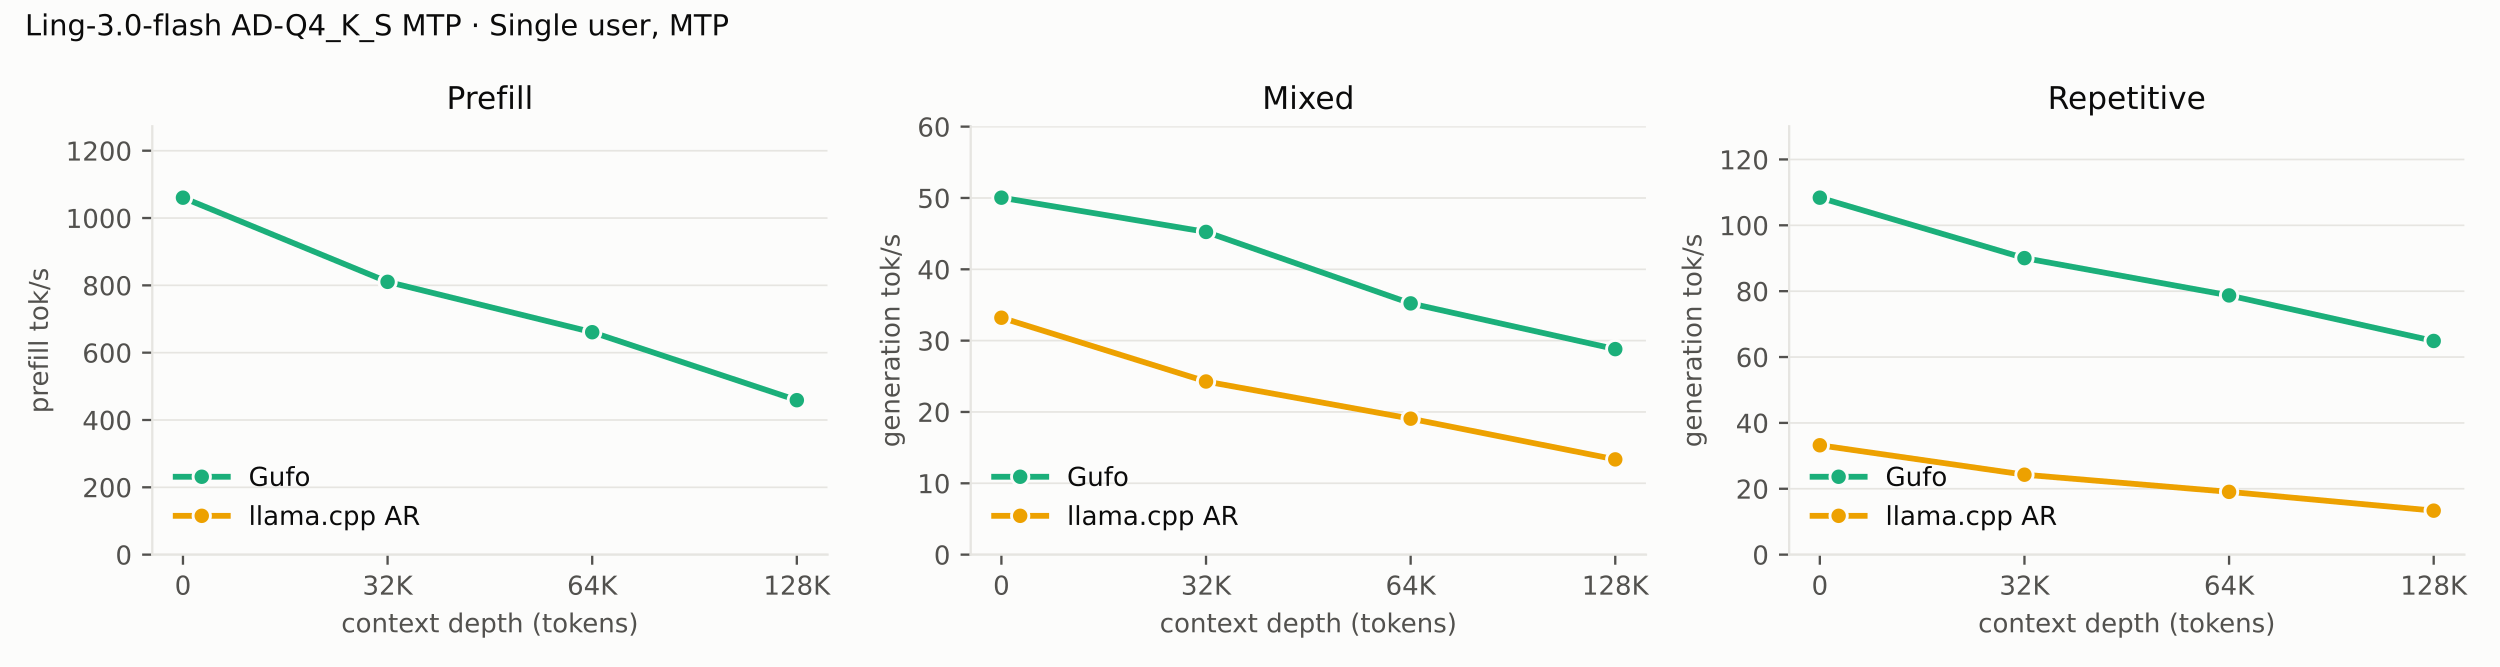
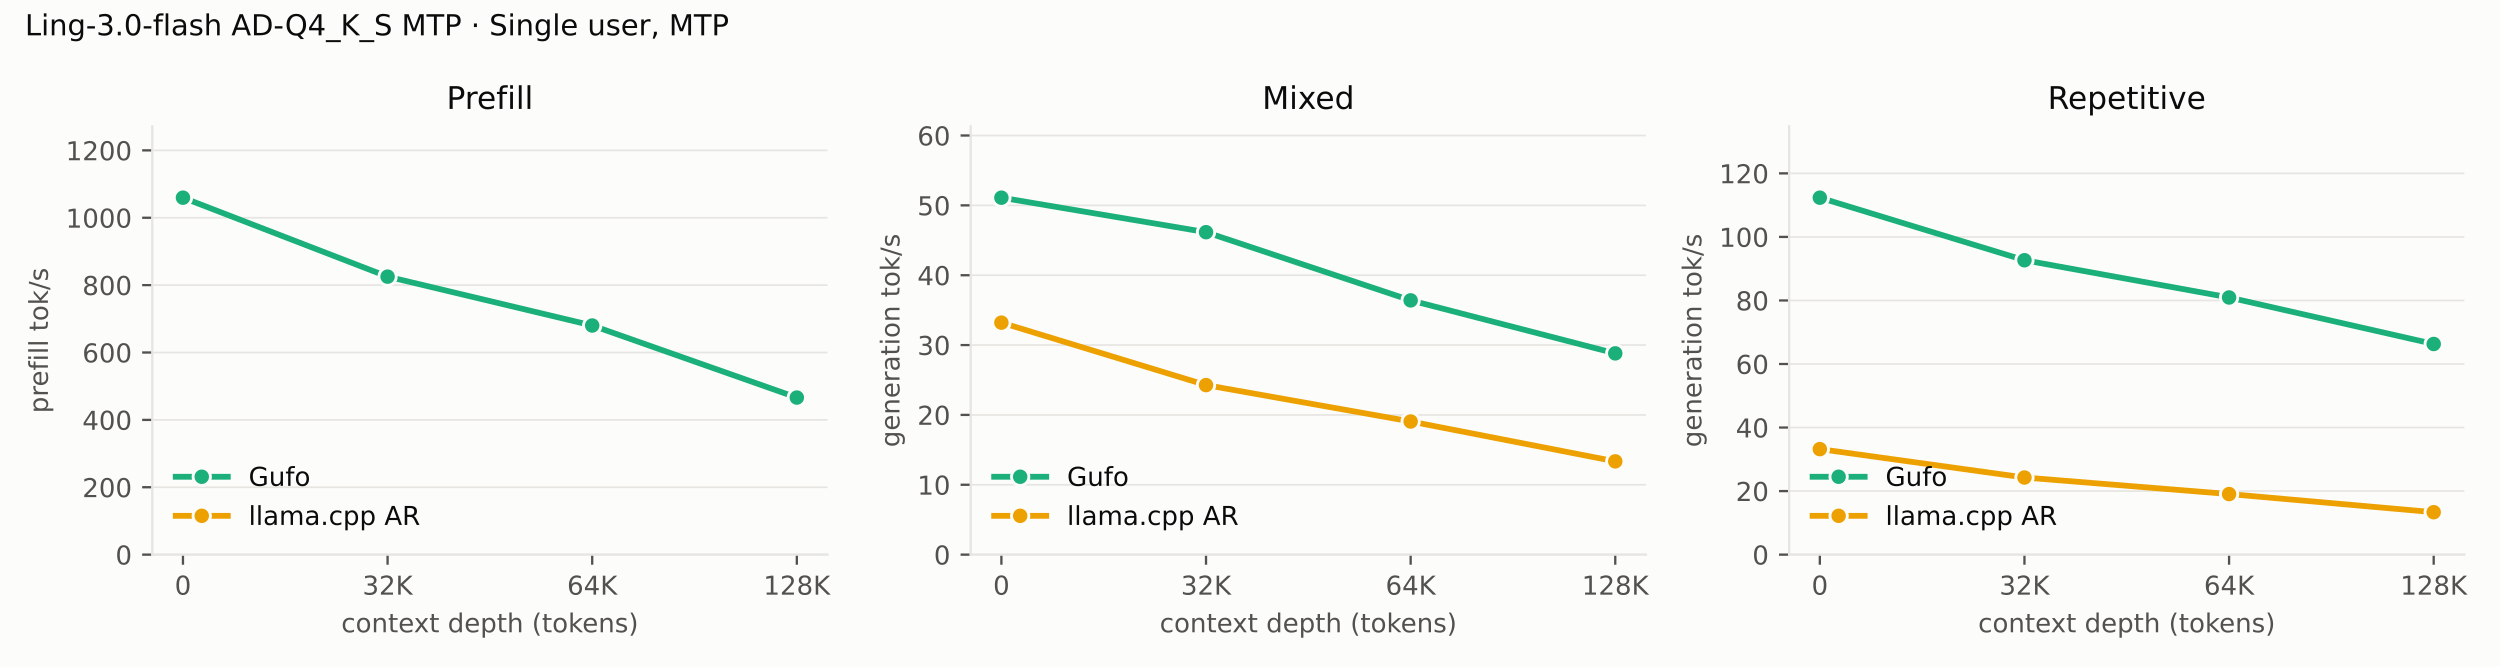
<svg xmlns="http://www.w3.org/2000/svg" xmlns:xlink="http://www.w3.org/1999/xlink" width="864pt" height="230.4pt" viewBox="0 0 864 230.4" version="1.1">
  <defs>
    <style type="text/css">*{stroke-linejoin: round; stroke-linecap: butt}</style>
  </defs>
  <g id="figure_1">
    <g id="patch_1">
      <path d="M 0 230.4 L 864 230.4 L 864 0 L 0 0 z " style="fill: #fcfcfb" />
    </g>
    <g id="axes_1">
      <g id="patch_2">
        <path d="M 52.626 191.679 L 285.989 191.679 L 285.989 43.647 L 52.626 43.647 z " style="fill: #fcfcfb" />
      </g>
      <g id="matplotlib.axis_1">
        <g id="xtick_1">
          <g id="line2d_1">
            <defs>
              <path id="m1ebf051f68" d="M 0 0 L 0 3.5 " style="stroke: #52514e; stroke-width: 0.8" />
            </defs>
            <g>
              <use xlink:href="#m1ebf051f68" x="63.233" y="191.679" style="fill: #52514e; stroke: #52514e; stroke-width: 0.8" />
            </g>
          </g>
          <g id="text_1">
            <text style="font-size: 9px; font-family: 'DejaVu Sans', 'Bitstream Vera Sans', 'Computer Modern Sans Serif', 'Lucida Grande', 'Verdana', 'Geneva', 'Lucid', 'Arial', 'Helvetica', 'Avant Garde', sans-serif; text-anchor: middle; fill: #52514e" x="63.233" y="205.517" transform="rotate(-0 63.23313 205.5172)">0</text>
          </g>
        </g>
        <g id="xtick_2">
          <g id="line2d_2">
            <g>
              <use xlink:href="#m1ebf051f68" x="133.949" y="191.679" style="fill: #52514e; stroke: #52514e; stroke-width: 0.8" />
            </g>
          </g>
          <g id="text_2">
            <text style="font-size: 9px; font-family: 'DejaVu Sans', 'Bitstream Vera Sans', 'Computer Modern Sans Serif', 'Lucida Grande', 'Verdana', 'Geneva', 'Lucid', 'Arial', 'Helvetica', 'Avant Garde', sans-serif; text-anchor: middle; fill: #52514e" x="133.949" y="205.517" transform="rotate(-0 133.9493 205.5172)">32K</text>
          </g>
        </g>
        <g id="xtick_3">
          <g id="line2d_3">
            <g>
              <use xlink:href="#m1ebf051f68" x="204.665" y="191.679" style="fill: #52514e; stroke: #52514e; stroke-width: 0.8" />
            </g>
          </g>
          <g id="text_3">
            <text style="font-size: 9px; font-family: 'DejaVu Sans', 'Bitstream Vera Sans', 'Computer Modern Sans Serif', 'Lucida Grande', 'Verdana', 'Geneva', 'Lucid', 'Arial', 'Helvetica', 'Avant Garde', sans-serif; text-anchor: middle; fill: #52514e" x="204.665" y="205.517" transform="rotate(-0 204.6654 205.5172)">64K</text>
          </g>
        </g>
        <g id="xtick_4">
          <g id="line2d_4">
            <g>
              <use xlink:href="#m1ebf051f68" x="275.382" y="191.679" style="fill: #52514e; stroke: #52514e; stroke-width: 0.8" />
            </g>
          </g>
          <g id="text_4">
            <text style="font-size: 9px; font-family: 'DejaVu Sans', 'Bitstream Vera Sans', 'Computer Modern Sans Serif', 'Lucida Grande', 'Verdana', 'Geneva', 'Lucid', 'Arial', 'Helvetica', 'Avant Garde', sans-serif; text-anchor: middle; fill: #52514e" x="275.382" y="205.517" transform="rotate(-0 275.3816 205.5172)">128K</text>
          </g>
        </g>
        <g id="text_5">
          <text style="font-size: 9px; font-family: 'DejaVu Sans', 'Bitstream Vera Sans', 'Computer Modern Sans Serif', 'Lucida Grande', 'Verdana', 'Geneva', 'Lucid', 'Arial', 'Helvetica', 'Avant Garde', sans-serif; text-anchor: middle; fill: #52514e" x="169.307" y="218.518" transform="rotate(-0 169.3073 218.5179)">context depth (tokens)</text>
        </g>
      </g>
      <g id="matplotlib.axis_2">
        <g id="ytick_1">
          <g id="line2d_5">
            <path d="M 52.626 191.679 L 285.989 191.679 " clip-path="url(#p894c8af902)" style="fill: none; stroke: #e6e5e1; stroke-width: 0.6; stroke-linecap: square" />
          </g>
          <g id="line2d_6">
            <defs>
              <path id="m680e5b1e24" d="M 0 0 L -3.5 0 " style="stroke: #52514e; stroke-width: 0.8" />
            </defs>
            <g>
              <use xlink:href="#m680e5b1e24" x="52.626" y="191.679" style="fill: #52514e; stroke: #52514e; stroke-width: 0.8" />
            </g>
          </g>
          <g id="text_6">
            <text style="font-size: 9px; font-family: 'DejaVu Sans', 'Bitstream Vera Sans', 'Computer Modern Sans Serif', 'Lucida Grande', 'Verdana', 'Geneva', 'Lucid', 'Arial', 'Helvetica', 'Avant Garde', sans-serif; text-anchor: end; fill: #52514e" x="45.626" y="195.098" transform="rotate(-0 45.6257 195.0982)">0</text>
          </g>
        </g>
        <g id="ytick_2">
          <g id="line2d_7">
-             <path d="M 52.626 168.414 L 285.989 168.414 " clip-path="url(#p894c8af902)" style="fill: none; stroke: #e6e5e1; stroke-width: 0.6; stroke-linecap: square" />
+             <path d="M 52.626 168.395 L 285.989 168.395 " clip-path="url(#p894c8af902)" style="fill: none; stroke: #e6e5e1; stroke-width: 0.6; stroke-linecap: square" />
          </g>
          <g id="line2d_8">
            <g>
-               <use xlink:href="#m680e5b1e24" x="52.626" y="168.414" style="fill: #52514e; stroke: #52514e; stroke-width: 0.8" />
+               <use xlink:href="#m680e5b1e24" x="52.626" y="168.395" style="fill: #52514e; stroke: #52514e; stroke-width: 0.8" />
            </g>
          </g>
          <g id="text_7">
-             <text style="font-size: 9px; font-family: 'DejaVu Sans', 'Bitstream Vera Sans', 'Computer Modern Sans Serif', 'Lucida Grande', 'Verdana', 'Geneva', 'Lucid', 'Arial', 'Helvetica', 'Avant Garde', sans-serif; text-anchor: end; fill: #52514e" x="45.626" y="171.833" transform="rotate(-0 45.6257 171.8333)">200</text>
+             <text style="font-size: 9px; font-family: 'DejaVu Sans', 'Bitstream Vera Sans', 'Computer Modern Sans Serif', 'Lucida Grande', 'Verdana', 'Geneva', 'Lucid', 'Arial', 'Helvetica', 'Avant Garde', sans-serif; text-anchor: end; fill: #52514e" x="45.626" y="171.814" transform="rotate(-0 45.6257 171.8135)">200</text>
          </g>
        </g>
        <g id="ytick_3">
          <g id="line2d_9">
-             <path d="M 52.626 145.149 L 285.989 145.149 " clip-path="url(#p894c8af902)" style="fill: none; stroke: #e6e5e1; stroke-width: 0.6; stroke-linecap: square" />
+             <path d="M 52.626 145.11 L 285.989 145.11 " clip-path="url(#p894c8af902)" style="fill: none; stroke: #e6e5e1; stroke-width: 0.6; stroke-linecap: square" />
          </g>
          <g id="line2d_10">
            <g>
-               <use xlink:href="#m680e5b1e24" x="52.626" y="145.149" style="fill: #52514e; stroke: #52514e; stroke-width: 0.8" />
+               <use xlink:href="#m680e5b1e24" x="52.626" y="145.11" style="fill: #52514e; stroke: #52514e; stroke-width: 0.8" />
            </g>
          </g>
          <g id="text_8">
-             <text style="font-size: 9px; font-family: 'DejaVu Sans', 'Bitstream Vera Sans', 'Computer Modern Sans Serif', 'Lucida Grande', 'Verdana', 'Geneva', 'Lucid', 'Arial', 'Helvetica', 'Avant Garde', sans-serif; text-anchor: end; fill: #52514e" x="45.626" y="148.568" transform="rotate(-0 45.6257 148.5683)">400</text>
+             <text style="font-size: 9px; font-family: 'DejaVu Sans', 'Bitstream Vera Sans', 'Computer Modern Sans Serif', 'Lucida Grande', 'Verdana', 'Geneva', 'Lucid', 'Arial', 'Helvetica', 'Avant Garde', sans-serif; text-anchor: end; fill: #52514e" x="45.626" y="148.529" transform="rotate(-0 45.6257 148.5288)">400</text>
          </g>
        </g>
        <g id="ytick_4">
          <g id="line2d_11">
-             <path d="M 52.626 121.884 L 285.989 121.884 " clip-path="url(#p894c8af902)" style="fill: none; stroke: #e6e5e1; stroke-width: 0.6; stroke-linecap: square" />
+             <path d="M 52.626 121.825 L 285.989 121.825 " clip-path="url(#p894c8af902)" style="fill: none; stroke: #e6e5e1; stroke-width: 0.6; stroke-linecap: square" />
          </g>
          <g id="line2d_12">
            <g>
-               <use xlink:href="#m680e5b1e24" x="52.626" y="121.884" style="fill: #52514e; stroke: #52514e; stroke-width: 0.8" />
+               <use xlink:href="#m680e5b1e24" x="52.626" y="121.825" style="fill: #52514e; stroke: #52514e; stroke-width: 0.8" />
            </g>
          </g>
          <g id="text_9">
-             <text style="font-size: 9px; font-family: 'DejaVu Sans', 'Bitstream Vera Sans', 'Computer Modern Sans Serif', 'Lucida Grande', 'Verdana', 'Geneva', 'Lucid', 'Arial', 'Helvetica', 'Avant Garde', sans-serif; text-anchor: end; fill: #52514e" x="45.626" y="125.303" transform="rotate(-0 45.6257 125.3033)">600</text>
+             <text style="font-size: 9px; font-family: 'DejaVu Sans', 'Bitstream Vera Sans', 'Computer Modern Sans Serif', 'Lucida Grande', 'Verdana', 'Geneva', 'Lucid', 'Arial', 'Helvetica', 'Avant Garde', sans-serif; text-anchor: end; fill: #52514e" x="45.626" y="125.244" transform="rotate(-0 45.6257 125.2441)">600</text>
          </g>
        </g>
        <g id="ytick_5">
          <g id="line2d_13">
-             <path d="M 52.626 98.619 L 285.989 98.619 " clip-path="url(#p894c8af902)" style="fill: none; stroke: #e6e5e1; stroke-width: 0.6; stroke-linecap: square" />
+             <path d="M 52.626 98.54 L 285.989 98.54 " clip-path="url(#p894c8af902)" style="fill: none; stroke: #e6e5e1; stroke-width: 0.6; stroke-linecap: square" />
          </g>
          <g id="line2d_14">
            <g>
-               <use xlink:href="#m680e5b1e24" x="52.626" y="98.619" style="fill: #52514e; stroke: #52514e; stroke-width: 0.8" />
+               <use xlink:href="#m680e5b1e24" x="52.626" y="98.54" style="fill: #52514e; stroke: #52514e; stroke-width: 0.8" />
            </g>
          </g>
          <g id="text_10">
-             <text style="font-size: 9px; font-family: 'DejaVu Sans', 'Bitstream Vera Sans', 'Computer Modern Sans Serif', 'Lucida Grande', 'Verdana', 'Geneva', 'Lucid', 'Arial', 'Helvetica', 'Avant Garde', sans-serif; text-anchor: end; fill: #52514e" x="45.626" y="102.038" transform="rotate(-0 45.6257 102.0384)">800</text>
+             <text style="font-size: 9px; font-family: 'DejaVu Sans', 'Bitstream Vera Sans', 'Computer Modern Sans Serif', 'Lucida Grande', 'Verdana', 'Geneva', 'Lucid', 'Arial', 'Helvetica', 'Avant Garde', sans-serif; text-anchor: end; fill: #52514e" x="45.626" y="101.959" transform="rotate(-0 45.6257 101.9593)">800</text>
          </g>
        </g>
        <g id="ytick_6">
          <g id="line2d_15">
-             <path d="M 52.626 75.354 L 285.989 75.354 " clip-path="url(#p894c8af902)" style="fill: none; stroke: #e6e5e1; stroke-width: 0.6; stroke-linecap: square" />
+             <path d="M 52.626 75.256 L 285.989 75.256 " clip-path="url(#p894c8af902)" style="fill: none; stroke: #e6e5e1; stroke-width: 0.6; stroke-linecap: square" />
          </g>
          <g id="line2d_16">
            <g>
-               <use xlink:href="#m680e5b1e24" x="52.626" y="75.354" style="fill: #52514e; stroke: #52514e; stroke-width: 0.8" />
+               <use xlink:href="#m680e5b1e24" x="52.626" y="75.256" style="fill: #52514e; stroke: #52514e; stroke-width: 0.8" />
            </g>
          </g>
          <g id="text_11">
-             <text style="font-size: 9px; font-family: 'DejaVu Sans', 'Bitstream Vera Sans', 'Computer Modern Sans Serif', 'Lucida Grande', 'Verdana', 'Geneva', 'Lucid', 'Arial', 'Helvetica', 'Avant Garde', sans-serif; text-anchor: end; fill: #52514e" x="45.626" y="78.773" transform="rotate(-0 45.6257 78.7734)">1000</text>
+             <text style="font-size: 9px; font-family: 'DejaVu Sans', 'Bitstream Vera Sans', 'Computer Modern Sans Serif', 'Lucida Grande', 'Verdana', 'Geneva', 'Lucid', 'Arial', 'Helvetica', 'Avant Garde', sans-serif; text-anchor: end; fill: #52514e" x="45.626" y="78.675" transform="rotate(-0 45.6257 78.67459)">1000</text>
          </g>
        </g>
        <g id="ytick_7">
          <g id="line2d_17">
-             <path d="M 52.626 52.089 L 285.989 52.089 " clip-path="url(#p894c8af902)" style="fill: none; stroke: #e6e5e1; stroke-width: 0.6; stroke-linecap: square" />
+             <path d="M 52.626 51.971 L 285.989 51.971 " clip-path="url(#p894c8af902)" style="fill: none; stroke: #e6e5e1; stroke-width: 0.6; stroke-linecap: square" />
          </g>
          <g id="line2d_18">
            <g>
-               <use xlink:href="#m680e5b1e24" x="52.626" y="52.089" style="fill: #52514e; stroke: #52514e; stroke-width: 0.8" />
+               <use xlink:href="#m680e5b1e24" x="52.626" y="51.971" style="fill: #52514e; stroke: #52514e; stroke-width: 0.8" />
            </g>
          </g>
          <g id="text_12">
-             <text style="font-size: 9px; font-family: 'DejaVu Sans', 'Bitstream Vera Sans', 'Computer Modern Sans Serif', 'Lucida Grande', 'Verdana', 'Geneva', 'Lucid', 'Arial', 'Helvetica', 'Avant Garde', sans-serif; text-anchor: end; fill: #52514e" x="45.626" y="55.508" transform="rotate(-0 45.6257 55.50843)">1200</text>
+             <text style="font-size: 9px; font-family: 'DejaVu Sans', 'Bitstream Vera Sans', 'Computer Modern Sans Serif', 'Lucida Grande', 'Verdana', 'Geneva', 'Lucid', 'Arial', 'Helvetica', 'Avant Garde', sans-serif; text-anchor: end; fill: #52514e" x="45.626" y="55.39" transform="rotate(-0 45.6257 55.38986)">1200</text>
          </g>
        </g>
        <g id="text_13">
          <text style="font-size: 9px; font-family: 'DejaVu Sans', 'Bitstream Vera Sans', 'Computer Modern Sans Serif', 'Lucida Grande', 'Verdana', 'Geneva', 'Lucid', 'Arial', 'Helvetica', 'Avant Garde', sans-serif; text-anchor: middle; fill: #52514e" x="16.559" y="117.663" transform="rotate(-90 16.55859 117.6632)">prefill tok/s</text>
        </g>
      </g>
      <g id="line2d_19">
-         <path d="M 63.233 68.319 L 133.949 97.403 L 204.665 114.812 L 275.382 138.305 " clip-path="url(#p894c8af902)" style="fill: none; stroke: #1baf7a; stroke-width: 2; stroke-linecap: square" />
+         <path d="M 63.233 68.319 L 133.949 95.607 L 204.665 112.498 L 275.382 137.399 " clip-path="url(#p894c8af902)" style="fill: none; stroke: #1baf7a; stroke-width: 2; stroke-linecap: square" />
        <defs>
          <path id="m52f97da8ad" d="M 0 3 C 0.796 3 1.559 2.684 2.121 2.121 C 2.684 1.559 3 0.796 3 0 C 3 -0.796 2.684 -1.559 2.121 -2.121 C 1.559 -2.684 0.796 -3 0 -3 C -0.796 -3 -1.559 -2.684 -2.121 -2.121 C -2.684 -1.559 -3 -0.796 -3 0 C -3 0.796 -2.684 1.559 -2.121 2.121 C -1.559 2.684 -0.796 3 0 3 z " style="stroke: #fcfcfb" />
        </defs>
        <g clip-path="url(#p894c8af902)">
          <use xlink:href="#m52f97da8ad" x="63.233" y="68.319" style="fill: #1baf7a; stroke: #fcfcfb" />
-           <use xlink:href="#m52f97da8ad" x="133.949" y="97.403" style="fill: #1baf7a; stroke: #fcfcfb" />
-           <use xlink:href="#m52f97da8ad" x="204.665" y="114.812" style="fill: #1baf7a; stroke: #fcfcfb" />
-           <use xlink:href="#m52f97da8ad" x="275.382" y="138.305" style="fill: #1baf7a; stroke: #fcfcfb" />
+           <use xlink:href="#m52f97da8ad" x="133.949" y="95.607" style="fill: #1baf7a; stroke: #fcfcfb" />
+           <use xlink:href="#m52f97da8ad" x="204.665" y="112.498" style="fill: #1baf7a; stroke: #fcfcfb" />
+           <use xlink:href="#m52f97da8ad" x="275.382" y="137.399" style="fill: #1baf7a; stroke: #fcfcfb" />
        </g>
      </g>
      <g id="line2d_20" />
      <g id="patch_3">
        <path d="M 52.626 191.679 L 52.626 43.647 " style="fill: none; stroke: #e6e5e1; stroke-width: 0.8; stroke-linejoin: miter; stroke-linecap: square" />
      </g>
      <g id="patch_4">
        <path d="M 52.626 191.679 L 285.989 191.679 " style="fill: none; stroke: #e6e5e1; stroke-width: 0.8; stroke-linejoin: miter; stroke-linecap: square" />
      </g>
      <g id="text_14">
        <text style="font-size: 10.8px; font-family: 'DejaVu Sans', 'Bitstream Vera Sans', 'Computer Modern Sans Serif', 'Lucida Grande', 'Verdana', 'Geneva', 'Lucid', 'Arial', 'Helvetica', 'Avant Garde', sans-serif; text-anchor: middle; fill: #0b0b0b" x="169.307" y="37.647" transform="rotate(-0 169.3073 37.64709)">Prefill</text>
      </g>
      <g id="legend_1">
        <g id="line2d_21">
          <path d="M 60.726 164.766 L 69.726 164.766 L 78.726 164.766 " style="fill: none; stroke: #1baf7a; stroke-width: 2; stroke-linecap: square" />
          <g>
            <use xlink:href="#m52f97da8ad" x="69.726" y="164.766" style="fill: #1baf7a; stroke: #fcfcfb" />
          </g>
        </g>
        <g id="text_15">
          <text style="font-size: 9px; font-family: 'DejaVu Sans', 'Bitstream Vera Sans', 'Computer Modern Sans Serif', 'Lucida Grande', 'Verdana', 'Geneva', 'Lucid', 'Arial', 'Helvetica', 'Avant Garde', sans-serif; text-anchor: start; fill: #0b0b0b" x="85.926" y="167.916" transform="rotate(-0 85.9257 167.9165)">Gufo</text>
        </g>
        <g id="line2d_22">
          <path d="M 60.726 178.267 L 69.726 178.267 L 78.726 178.267 " style="fill: none; stroke: #eda100; stroke-width: 2; stroke-linecap: square" />
          <defs>
            <path id="mb9ac056d34" d="M 0 3 C 0.796 3 1.559 2.684 2.121 2.121 C 2.684 1.559 3 0.796 3 0 C 3 -0.796 2.684 -1.559 2.121 -2.121 C 1.559 -2.684 0.796 -3 0 -3 C -0.796 -3 -1.559 -2.684 -2.121 -2.121 C -2.684 -1.559 -3 -0.796 -3 0 C -3 0.796 -2.684 1.559 -2.121 2.121 C -1.559 2.684 -0.796 3 0 3 z " style="stroke: #fcfcfb" />
          </defs>
          <g>
            <use xlink:href="#mb9ac056d34" x="69.726" y="178.267" style="fill: #eda100; stroke: #fcfcfb" />
          </g>
        </g>
        <g id="text_16">
          <text style="font-size: 9px; font-family: 'DejaVu Sans', 'Bitstream Vera Sans', 'Computer Modern Sans Serif', 'Lucida Grande', 'Verdana', 'Geneva', 'Lucid', 'Arial', 'Helvetica', 'Avant Garde', sans-serif; text-anchor: start; fill: #0b0b0b" x="85.926" y="181.417" transform="rotate(-0 85.9257 181.4172)">llama.cpp AR</text>
        </g>
      </g>
    </g>
    <g id="axes_2">
      <g id="patch_5">
        <path d="M 335.477 191.679 L 568.84 191.679 L 568.84 43.647 L 335.477 43.647 z " style="fill: #fcfcfb" />
      </g>
      <g id="matplotlib.axis_3">
        <g id="xtick_5">
          <g id="line2d_23">
            <g>
              <use xlink:href="#m1ebf051f68" x="346.084" y="191.679" style="fill: #52514e; stroke: #52514e; stroke-width: 0.8" />
            </g>
          </g>
          <g id="text_17">
            <text style="font-size: 9px; font-family: 'DejaVu Sans', 'Bitstream Vera Sans', 'Computer Modern Sans Serif', 'Lucida Grande', 'Verdana', 'Geneva', 'Lucid', 'Arial', 'Helvetica', 'Avant Garde', sans-serif; text-anchor: middle; fill: #52514e" x="346.084" y="205.517" transform="rotate(-0 346.0844 205.5172)">0</text>
          </g>
        </g>
        <g id="xtick_6">
          <g id="line2d_24">
            <g>
              <use xlink:href="#m1ebf051f68" x="416.801" y="191.679" style="fill: #52514e; stroke: #52514e; stroke-width: 0.8" />
            </g>
          </g>
          <g id="text_18">
            <text style="font-size: 9px; font-family: 'DejaVu Sans', 'Bitstream Vera Sans', 'Computer Modern Sans Serif', 'Lucida Grande', 'Verdana', 'Geneva', 'Lucid', 'Arial', 'Helvetica', 'Avant Garde', sans-serif; text-anchor: middle; fill: #52514e" x="416.801" y="205.517" transform="rotate(-0 416.8005 205.5172)">32K</text>
          </g>
        </g>
        <g id="xtick_7">
          <g id="line2d_25">
            <g>
              <use xlink:href="#m1ebf051f68" x="487.517" y="191.679" style="fill: #52514e; stroke: #52514e; stroke-width: 0.8" />
            </g>
          </g>
          <g id="text_19">
            <text style="font-size: 9px; font-family: 'DejaVu Sans', 'Bitstream Vera Sans', 'Computer Modern Sans Serif', 'Lucida Grande', 'Verdana', 'Geneva', 'Lucid', 'Arial', 'Helvetica', 'Avant Garde', sans-serif; text-anchor: middle; fill: #52514e" x="487.517" y="205.517" transform="rotate(-0 487.5167 205.5172)">64K</text>
          </g>
        </g>
        <g id="xtick_8">
          <g id="line2d_26">
            <g>
              <use xlink:href="#m1ebf051f68" x="558.233" y="191.679" style="fill: #52514e; stroke: #52514e; stroke-width: 0.8" />
            </g>
          </g>
          <g id="text_20">
            <text style="font-size: 9px; font-family: 'DejaVu Sans', 'Bitstream Vera Sans', 'Computer Modern Sans Serif', 'Lucida Grande', 'Verdana', 'Geneva', 'Lucid', 'Arial', 'Helvetica', 'Avant Garde', sans-serif; text-anchor: middle; fill: #52514e" x="558.233" y="205.517" transform="rotate(-0 558.2328 205.5172)">128K</text>
          </g>
        </g>
        <g id="text_21">
          <text style="font-size: 9px; font-family: 'DejaVu Sans', 'Bitstream Vera Sans', 'Computer Modern Sans Serif', 'Lucida Grande', 'Verdana', 'Geneva', 'Lucid', 'Arial', 'Helvetica', 'Avant Garde', sans-serif; text-anchor: middle; fill: #52514e" x="452.159" y="218.518" transform="rotate(-0 452.1586 218.5179)">context depth (tokens)</text>
        </g>
      </g>
      <g id="matplotlib.axis_4">
        <g id="ytick_8">
          <g id="line2d_27">
            <path d="M 335.477 191.679 L 568.84 191.679 " clip-path="url(#p171c144e93)" style="fill: none; stroke: #e6e5e1; stroke-width: 0.6; stroke-linecap: square" />
          </g>
          <g id="line2d_28">
            <g>
              <use xlink:href="#m680e5b1e24" x="335.477" y="191.679" style="fill: #52514e; stroke: #52514e; stroke-width: 0.8" />
            </g>
          </g>
          <g id="text_22">
            <text style="font-size: 9px; font-family: 'DejaVu Sans', 'Bitstream Vera Sans', 'Computer Modern Sans Serif', 'Lucida Grande', 'Verdana', 'Geneva', 'Lucid', 'Arial', 'Helvetica', 'Avant Garde', sans-serif; text-anchor: end; fill: #52514e" x="328.477" y="195.098" transform="rotate(-0 328.477 195.0982)">0</text>
          </g>
        </g>
        <g id="ytick_9">
          <g id="line2d_29">
-             <path d="M 335.477 167.027 L 568.84 167.027 " clip-path="url(#p171c144e93)" style="fill: none; stroke: #e6e5e1; stroke-width: 0.6; stroke-linecap: square" />
+             <path d="M 335.477 167.538 L 568.84 167.538 " clip-path="url(#p171c144e93)" style="fill: none; stroke: #e6e5e1; stroke-width: 0.6; stroke-linecap: square" />
          </g>
          <g id="line2d_30">
            <g>
-               <use xlink:href="#m680e5b1e24" x="335.477" y="167.027" style="fill: #52514e; stroke: #52514e; stroke-width: 0.8" />
+               <use xlink:href="#m680e5b1e24" x="335.477" y="167.538" style="fill: #52514e; stroke: #52514e; stroke-width: 0.8" />
            </g>
          </g>
          <g id="text_23">
-             <text style="font-size: 9px; font-family: 'DejaVu Sans', 'Bitstream Vera Sans', 'Computer Modern Sans Serif', 'Lucida Grande', 'Verdana', 'Geneva', 'Lucid', 'Arial', 'Helvetica', 'Avant Garde', sans-serif; text-anchor: end; fill: #52514e" x="328.477" y="170.446" transform="rotate(-0 328.477 170.4459)">10</text>
+             <text style="font-size: 9px; font-family: 'DejaVu Sans', 'Bitstream Vera Sans', 'Computer Modern Sans Serif', 'Lucida Grande', 'Verdana', 'Geneva', 'Lucid', 'Arial', 'Helvetica', 'Avant Garde', sans-serif; text-anchor: end; fill: #52514e" x="328.477" y="170.957" transform="rotate(-0 328.477 170.9573)">10</text>
          </g>
        </g>
        <g id="ytick_10">
          <g id="line2d_31">
-             <path d="M 335.477 142.375 L 568.84 142.375 " clip-path="url(#p171c144e93)" style="fill: none; stroke: #e6e5e1; stroke-width: 0.6; stroke-linecap: square" />
+             <path d="M 335.477 143.397 L 568.84 143.397 " clip-path="url(#p171c144e93)" style="fill: none; stroke: #e6e5e1; stroke-width: 0.6; stroke-linecap: square" />
          </g>
          <g id="line2d_32">
            <g>
-               <use xlink:href="#m680e5b1e24" x="335.477" y="142.375" style="fill: #52514e; stroke: #52514e; stroke-width: 0.8" />
+               <use xlink:href="#m680e5b1e24" x="335.477" y="143.397" style="fill: #52514e; stroke: #52514e; stroke-width: 0.8" />
            </g>
          </g>
          <g id="text_24">
-             <text style="font-size: 9px; font-family: 'DejaVu Sans', 'Bitstream Vera Sans', 'Computer Modern Sans Serif', 'Lucida Grande', 'Verdana', 'Geneva', 'Lucid', 'Arial', 'Helvetica', 'Avant Garde', sans-serif; text-anchor: end; fill: #52514e" x="328.477" y="145.794" transform="rotate(-0 328.477 145.7936)">20</text>
+             <text style="font-size: 9px; font-family: 'DejaVu Sans', 'Bitstream Vera Sans', 'Computer Modern Sans Serif', 'Lucida Grande', 'Verdana', 'Geneva', 'Lucid', 'Arial', 'Helvetica', 'Avant Garde', sans-serif; text-anchor: end; fill: #52514e" x="328.477" y="146.816" transform="rotate(-0 328.477 146.8164)">20</text>
          </g>
        </g>
        <g id="ytick_11">
          <g id="line2d_33">
-             <path d="M 335.477 117.722 L 568.84 117.722 " clip-path="url(#p171c144e93)" style="fill: none; stroke: #e6e5e1; stroke-width: 0.6; stroke-linecap: square" />
+             <path d="M 335.477 119.256 L 568.84 119.256 " clip-path="url(#p171c144e93)" style="fill: none; stroke: #e6e5e1; stroke-width: 0.6; stroke-linecap: square" />
          </g>
          <g id="line2d_34">
            <g>
-               <use xlink:href="#m680e5b1e24" x="335.477" y="117.722" style="fill: #52514e; stroke: #52514e; stroke-width: 0.8" />
+               <use xlink:href="#m680e5b1e24" x="335.477" y="119.256" style="fill: #52514e; stroke: #52514e; stroke-width: 0.8" />
            </g>
          </g>
          <g id="text_25">
-             <text style="font-size: 9px; font-family: 'DejaVu Sans', 'Bitstream Vera Sans', 'Computer Modern Sans Serif', 'Lucida Grande', 'Verdana', 'Geneva', 'Lucid', 'Arial', 'Helvetica', 'Avant Garde', sans-serif; text-anchor: end; fill: #52514e" x="328.477" y="121.141" transform="rotate(-0 328.477 121.1413)">30</text>
+             <text style="font-size: 9px; font-family: 'DejaVu Sans', 'Bitstream Vera Sans', 'Computer Modern Sans Serif', 'Lucida Grande', 'Verdana', 'Geneva', 'Lucid', 'Arial', 'Helvetica', 'Avant Garde', sans-serif; text-anchor: end; fill: #52514e" x="328.477" y="122.675" transform="rotate(-0 328.477 122.6754)">30</text>
          </g>
        </g>
        <g id="ytick_12">
          <g id="line2d_35">
-             <path d="M 335.477 93.07 L 568.84 93.07 " clip-path="url(#p171c144e93)" style="fill: none; stroke: #e6e5e1; stroke-width: 0.6; stroke-linecap: square" />
+             <path d="M 335.477 95.116 L 568.84 95.116 " clip-path="url(#p171c144e93)" style="fill: none; stroke: #e6e5e1; stroke-width: 0.6; stroke-linecap: square" />
          </g>
          <g id="line2d_36">
            <g>
-               <use xlink:href="#m680e5b1e24" x="335.477" y="93.07" style="fill: #52514e; stroke: #52514e; stroke-width: 0.8" />
+               <use xlink:href="#m680e5b1e24" x="335.477" y="95.116" style="fill: #52514e; stroke: #52514e; stroke-width: 0.8" />
            </g>
          </g>
          <g id="text_26">
-             <text style="font-size: 9px; font-family: 'DejaVu Sans', 'Bitstream Vera Sans', 'Computer Modern Sans Serif', 'Lucida Grande', 'Verdana', 'Geneva', 'Lucid', 'Arial', 'Helvetica', 'Avant Garde', sans-serif; text-anchor: end; fill: #52514e" x="328.477" y="96.489" transform="rotate(-0 328.477 96.48899)">40</text>
+             <text style="font-size: 9px; font-family: 'DejaVu Sans', 'Bitstream Vera Sans', 'Computer Modern Sans Serif', 'Lucida Grande', 'Verdana', 'Geneva', 'Lucid', 'Arial', 'Helvetica', 'Avant Garde', sans-serif; text-anchor: end; fill: #52514e" x="328.477" y="98.535" transform="rotate(-0 328.477 98.53451)">40</text>
          </g>
        </g>
        <g id="ytick_13">
          <g id="line2d_37">
-             <path d="M 335.477 68.418 L 568.84 68.418 " clip-path="url(#p171c144e93)" style="fill: none; stroke: #e6e5e1; stroke-width: 0.6; stroke-linecap: square" />
+             <path d="M 335.477 70.975 L 568.84 70.975 " clip-path="url(#p171c144e93)" style="fill: none; stroke: #e6e5e1; stroke-width: 0.6; stroke-linecap: square" />
          </g>
          <g id="line2d_38">
            <g>
-               <use xlink:href="#m680e5b1e24" x="335.477" y="68.418" style="fill: #52514e; stroke: #52514e; stroke-width: 0.8" />
+               <use xlink:href="#m680e5b1e24" x="335.477" y="70.975" style="fill: #52514e; stroke: #52514e; stroke-width: 0.8" />
            </g>
          </g>
          <g id="text_27">
-             <text style="font-size: 9px; font-family: 'DejaVu Sans', 'Bitstream Vera Sans', 'Computer Modern Sans Serif', 'Lucida Grande', 'Verdana', 'Geneva', 'Lucid', 'Arial', 'Helvetica', 'Avant Garde', sans-serif; text-anchor: end; fill: #52514e" x="328.477" y="71.837" transform="rotate(-0 328.477 71.83668)">50</text>
+             <text style="font-size: 9px; font-family: 'DejaVu Sans', 'Bitstream Vera Sans', 'Computer Modern Sans Serif', 'Lucida Grande', 'Verdana', 'Geneva', 'Lucid', 'Arial', 'Helvetica', 'Avant Garde', sans-serif; text-anchor: end; fill: #52514e" x="328.477" y="74.394" transform="rotate(-0 328.477 74.39358)">50</text>
          </g>
        </g>
        <g id="ytick_14">
          <g id="line2d_39">
-             <path d="M 335.477 43.765 L 568.84 43.765 " clip-path="url(#p171c144e93)" style="fill: none; stroke: #e6e5e1; stroke-width: 0.6; stroke-linecap: square" />
+             <path d="M 335.477 46.834 L 568.84 46.834 " clip-path="url(#p171c144e93)" style="fill: none; stroke: #e6e5e1; stroke-width: 0.6; stroke-linecap: square" />
          </g>
          <g id="line2d_40">
            <g>
-               <use xlink:href="#m680e5b1e24" x="335.477" y="43.765" style="fill: #52514e; stroke: #52514e; stroke-width: 0.8" />
+               <use xlink:href="#m680e5b1e24" x="335.477" y="46.834" style="fill: #52514e; stroke: #52514e; stroke-width: 0.8" />
            </g>
          </g>
          <g id="text_28">
-             <text style="font-size: 9px; font-family: 'DejaVu Sans', 'Bitstream Vera Sans', 'Computer Modern Sans Serif', 'Lucida Grande', 'Verdana', 'Geneva', 'Lucid', 'Arial', 'Helvetica', 'Avant Garde', sans-serif; text-anchor: end; fill: #52514e" x="328.477" y="47.184" transform="rotate(-0 328.477 47.18437)">60</text>
+             <text style="font-size: 9px; font-family: 'DejaVu Sans', 'Bitstream Vera Sans', 'Computer Modern Sans Serif', 'Lucida Grande', 'Verdana', 'Geneva', 'Lucid', 'Arial', 'Helvetica', 'Avant Garde', sans-serif; text-anchor: end; fill: #52514e" x="328.477" y="50.253" transform="rotate(-0 328.477 50.25264)">60</text>
          </g>
        </g>
        <g id="text_29">
          <text style="font-size: 9px; font-family: 'DejaVu Sans', 'Bitstream Vera Sans', 'Computer Modern Sans Serif', 'Lucida Grande', 'Verdana', 'Geneva', 'Lucid', 'Arial', 'Helvetica', 'Avant Garde', sans-serif; text-anchor: middle; fill: #52514e" x="310.862" y="117.663" transform="rotate(-90 310.8623 117.6632)">generation tok/s</text>
        </g>
      </g>
      <g id="line2d_41">
-         <path d="M 346.084 68.319 L 416.801 80.152 L 487.517 104.854 L 558.233 120.656 " clip-path="url(#p171c144e93)" style="fill: none; stroke: #1baf7a; stroke-width: 2; stroke-linecap: square" />
+         <path d="M 346.084 68.319 L 416.801 80.245 L 487.517 103.806 L 558.233 122.129 " clip-path="url(#p171c144e93)" style="fill: none; stroke: #1baf7a; stroke-width: 2; stroke-linecap: square" />
        <g clip-path="url(#p171c144e93)">
          <use xlink:href="#m52f97da8ad" x="346.084" y="68.319" style="fill: #1baf7a; stroke: #fcfcfb" />
-           <use xlink:href="#m52f97da8ad" x="416.801" y="80.152" style="fill: #1baf7a; stroke: #fcfcfb" />
-           <use xlink:href="#m52f97da8ad" x="487.517" y="104.854" style="fill: #1baf7a; stroke: #fcfcfb" />
-           <use xlink:href="#m52f97da8ad" x="558.233" y="120.656" style="fill: #1baf7a; stroke: #fcfcfb" />
+           <use xlink:href="#m52f97da8ad" x="416.801" y="80.245" style="fill: #1baf7a; stroke: #fcfcfb" />
+           <use xlink:href="#m52f97da8ad" x="487.517" y="103.806" style="fill: #1baf7a; stroke: #fcfcfb" />
+           <use xlink:href="#m52f97da8ad" x="558.233" y="122.129" style="fill: #1baf7a; stroke: #fcfcfb" />
        </g>
      </g>
      <g id="line2d_42">
-         <path d="M 346.084 109.809 L 416.801 131.848 L 487.517 144.692 L 558.233 158.768 " clip-path="url(#p171c144e93)" style="fill: none; stroke: #eda100; stroke-width: 2; stroke-linecap: square" />
+         <path d="M 346.084 111.507 L 416.801 133.089 L 487.517 145.667 L 558.233 159.451 " clip-path="url(#p171c144e93)" style="fill: none; stroke: #eda100; stroke-width: 2; stroke-linecap: square" />
        <g clip-path="url(#p171c144e93)">
-           <use xlink:href="#mb9ac056d34" x="346.084" y="109.809" style="fill: #eda100; stroke: #fcfcfb" />
-           <use xlink:href="#mb9ac056d34" x="416.801" y="131.848" style="fill: #eda100; stroke: #fcfcfb" />
-           <use xlink:href="#mb9ac056d34" x="487.517" y="144.692" style="fill: #eda100; stroke: #fcfcfb" />
-           <use xlink:href="#mb9ac056d34" x="558.233" y="158.768" style="fill: #eda100; stroke: #fcfcfb" />
+           <use xlink:href="#mb9ac056d34" x="346.084" y="111.507" style="fill: #eda100; stroke: #fcfcfb" />
+           <use xlink:href="#mb9ac056d34" x="416.801" y="133.089" style="fill: #eda100; stroke: #fcfcfb" />
+           <use xlink:href="#mb9ac056d34" x="487.517" y="145.667" style="fill: #eda100; stroke: #fcfcfb" />
+           <use xlink:href="#mb9ac056d34" x="558.233" y="159.451" style="fill: #eda100; stroke: #fcfcfb" />
        </g>
      </g>
      <g id="patch_6">
        <path d="M 335.477 191.679 L 335.477 43.647 " style="fill: none; stroke: #e6e5e1; stroke-width: 0.8; stroke-linejoin: miter; stroke-linecap: square" />
      </g>
      <g id="patch_7">
        <path d="M 335.477 191.679 L 568.84 191.679 " style="fill: none; stroke: #e6e5e1; stroke-width: 0.8; stroke-linejoin: miter; stroke-linecap: square" />
      </g>
      <g id="text_30">
        <text style="font-size: 10.8px; font-family: 'DejaVu Sans', 'Bitstream Vera Sans', 'Computer Modern Sans Serif', 'Lucida Grande', 'Verdana', 'Geneva', 'Lucid', 'Arial', 'Helvetica', 'Avant Garde', sans-serif; text-anchor: middle; fill: #0b0b0b" x="452.159" y="37.647" transform="rotate(-0 452.1586 37.64709)">Mixed</text>
      </g>
      <g id="legend_2">
        <g id="line2d_43">
          <path d="M 343.577 164.766 L 352.577 164.766 L 361.577 164.766 " style="fill: none; stroke: #1baf7a; stroke-width: 2; stroke-linecap: square" />
          <g>
            <use xlink:href="#m52f97da8ad" x="352.577" y="164.766" style="fill: #1baf7a; stroke: #fcfcfb" />
          </g>
        </g>
        <g id="text_31">
          <text style="font-size: 9px; font-family: 'DejaVu Sans', 'Bitstream Vera Sans', 'Computer Modern Sans Serif', 'Lucida Grande', 'Verdana', 'Geneva', 'Lucid', 'Arial', 'Helvetica', 'Avant Garde', sans-serif; text-anchor: start; fill: #0b0b0b" x="368.777" y="167.916" transform="rotate(-0 368.777 167.9165)">Gufo</text>
        </g>
        <g id="line2d_44">
          <path d="M 343.577 178.267 L 352.577 178.267 L 361.577 178.267 " style="fill: none; stroke: #eda100; stroke-width: 2; stroke-linecap: square" />
          <g>
            <use xlink:href="#mb9ac056d34" x="352.577" y="178.267" style="fill: #eda100; stroke: #fcfcfb" />
          </g>
        </g>
        <g id="text_32">
          <text style="font-size: 9px; font-family: 'DejaVu Sans', 'Bitstream Vera Sans', 'Computer Modern Sans Serif', 'Lucida Grande', 'Verdana', 'Geneva', 'Lucid', 'Arial', 'Helvetica', 'Avant Garde', sans-serif; text-anchor: start; fill: #0b0b0b" x="368.777" y="181.417" transform="rotate(-0 368.777 181.4172)">llama.cpp AR</text>
        </g>
      </g>
    </g>
    <g id="axes_3">
      <g id="patch_8">
        <path d="M 618.328 191.679 L 851.691 191.679 L 851.691 43.647 L 618.328 43.647 z " style="fill: #fcfcfb" />
      </g>
      <g id="matplotlib.axis_5">
        <g id="xtick_9">
          <g id="line2d_45">
            <g>
              <use xlink:href="#m1ebf051f68" x="628.936" y="191.679" style="fill: #52514e; stroke: #52514e; stroke-width: 0.8" />
            </g>
          </g>
          <g id="text_33">
            <text style="font-size: 9px; font-family: 'DejaVu Sans', 'Bitstream Vera Sans', 'Computer Modern Sans Serif', 'Lucida Grande', 'Verdana', 'Geneva', 'Lucid', 'Arial', 'Helvetica', 'Avant Garde', sans-serif; text-anchor: middle; fill: #52514e" x="628.936" y="205.517" transform="rotate(-0 628.9356 205.5172)">0</text>
          </g>
        </g>
        <g id="xtick_10">
          <g id="line2d_46">
            <g>
              <use xlink:href="#m1ebf051f68" x="699.652" y="191.679" style="fill: #52514e; stroke: #52514e; stroke-width: 0.8" />
            </g>
          </g>
          <g id="text_34">
            <text style="font-size: 9px; font-family: 'DejaVu Sans', 'Bitstream Vera Sans', 'Computer Modern Sans Serif', 'Lucida Grande', 'Verdana', 'Geneva', 'Lucid', 'Arial', 'Helvetica', 'Avant Garde', sans-serif; text-anchor: middle; fill: #52514e" x="699.652" y="205.517" transform="rotate(-0 699.6518 205.5172)">32K</text>
          </g>
        </g>
        <g id="xtick_11">
          <g id="line2d_47">
            <g>
              <use xlink:href="#m1ebf051f68" x="770.368" y="191.679" style="fill: #52514e; stroke: #52514e; stroke-width: 0.8" />
            </g>
          </g>
          <g id="text_35">
            <text style="font-size: 9px; font-family: 'DejaVu Sans', 'Bitstream Vera Sans', 'Computer Modern Sans Serif', 'Lucida Grande', 'Verdana', 'Geneva', 'Lucid', 'Arial', 'Helvetica', 'Avant Garde', sans-serif; text-anchor: middle; fill: #52514e" x="770.368" y="205.517" transform="rotate(-0 770.3679 205.5172)">64K</text>
          </g>
        </g>
        <g id="xtick_12">
          <g id="line2d_48">
            <g>
              <use xlink:href="#m1ebf051f68" x="841.084" y="191.679" style="fill: #52514e; stroke: #52514e; stroke-width: 0.8" />
            </g>
          </g>
          <g id="text_36">
            <text style="font-size: 9px; font-family: 'DejaVu Sans', 'Bitstream Vera Sans', 'Computer Modern Sans Serif', 'Lucida Grande', 'Verdana', 'Geneva', 'Lucid', 'Arial', 'Helvetica', 'Avant Garde', sans-serif; text-anchor: middle; fill: #52514e" x="841.084" y="205.517" transform="rotate(-0 841.0841 205.5172)">128K</text>
          </g>
        </g>
        <g id="text_37">
          <text style="font-size: 9px; font-family: 'DejaVu Sans', 'Bitstream Vera Sans', 'Computer Modern Sans Serif', 'Lucida Grande', 'Verdana', 'Geneva', 'Lucid', 'Arial', 'Helvetica', 'Avant Garde', sans-serif; text-anchor: middle; fill: #52514e" x="735.01" y="218.518" transform="rotate(-0 735.0098 218.5179)">context depth (tokens)</text>
        </g>
      </g>
      <g id="matplotlib.axis_6">
        <g id="ytick_15">
          <g id="line2d_49">
            <path d="M 618.328 191.679 L 851.691 191.679 " clip-path="url(#p42e1885a7d)" style="fill: none; stroke: #e6e5e1; stroke-width: 0.6; stroke-linecap: square" />
          </g>
          <g id="line2d_50">
            <g>
              <use xlink:href="#m680e5b1e24" x="618.328" y="191.679" style="fill: #52514e; stroke: #52514e; stroke-width: 0.8" />
            </g>
          </g>
          <g id="text_38">
            <text style="font-size: 9px; font-family: 'DejaVu Sans', 'Bitstream Vera Sans', 'Computer Modern Sans Serif', 'Lucida Grande', 'Verdana', 'Geneva', 'Lucid', 'Arial', 'Helvetica', 'Avant Garde', sans-serif; text-anchor: end; fill: #52514e" x="611.328" y="195.098" transform="rotate(-0 611.3282 195.0982)">0</text>
          </g>
        </g>
        <g id="ytick_16">
          <g id="line2d_51">
-             <path d="M 618.328 168.917 L 851.691 168.917 " clip-path="url(#p42e1885a7d)" style="fill: none; stroke: #e6e5e1; stroke-width: 0.6; stroke-linecap: square" />
+             <path d="M 618.328 169.719 L 851.691 169.719 " clip-path="url(#p42e1885a7d)" style="fill: none; stroke: #e6e5e1; stroke-width: 0.6; stroke-linecap: square" />
          </g>
          <g id="line2d_52">
            <g>
-               <use xlink:href="#m680e5b1e24" x="618.328" y="168.917" style="fill: #52514e; stroke: #52514e; stroke-width: 0.8" />
+               <use xlink:href="#m680e5b1e24" x="618.328" y="169.719" style="fill: #52514e; stroke: #52514e; stroke-width: 0.8" />
            </g>
          </g>
          <g id="text_39">
-             <text style="font-size: 9px; font-family: 'DejaVu Sans', 'Bitstream Vera Sans', 'Computer Modern Sans Serif', 'Lucida Grande', 'Verdana', 'Geneva', 'Lucid', 'Arial', 'Helvetica', 'Avant Garde', sans-serif; text-anchor: end; fill: #52514e" x="611.328" y="172.336" transform="rotate(-0 611.3282 172.336)">20</text>
+             <text style="font-size: 9px; font-family: 'DejaVu Sans', 'Bitstream Vera Sans', 'Computer Modern Sans Serif', 'Lucida Grande', 'Verdana', 'Geneva', 'Lucid', 'Arial', 'Helvetica', 'Avant Garde', sans-serif; text-anchor: end; fill: #52514e" x="611.328" y="173.138" transform="rotate(-0 611.3282 173.1383)">20</text>
          </g>
        </g>
        <g id="ytick_17">
          <g id="line2d_53">
-             <path d="M 618.328 146.155 L 851.691 146.155 " clip-path="url(#p42e1885a7d)" style="fill: none; stroke: #e6e5e1; stroke-width: 0.6; stroke-linecap: square" />
+             <path d="M 618.328 147.759 L 851.691 147.759 " clip-path="url(#p42e1885a7d)" style="fill: none; stroke: #e6e5e1; stroke-width: 0.6; stroke-linecap: square" />
          </g>
          <g id="line2d_54">
            <g>
-               <use xlink:href="#m680e5b1e24" x="618.328" y="146.155" style="fill: #52514e; stroke: #52514e; stroke-width: 0.8" />
+               <use xlink:href="#m680e5b1e24" x="618.328" y="147.759" style="fill: #52514e; stroke: #52514e; stroke-width: 0.8" />
            </g>
          </g>
          <g id="text_40">
-             <text style="font-size: 9px; font-family: 'DejaVu Sans', 'Bitstream Vera Sans', 'Computer Modern Sans Serif', 'Lucida Grande', 'Verdana', 'Geneva', 'Lucid', 'Arial', 'Helvetica', 'Avant Garde', sans-serif; text-anchor: end; fill: #52514e" x="611.328" y="149.574" transform="rotate(-0 611.3282 149.5737)">40</text>
+             <text style="font-size: 9px; font-family: 'DejaVu Sans', 'Bitstream Vera Sans', 'Computer Modern Sans Serif', 'Lucida Grande', 'Verdana', 'Geneva', 'Lucid', 'Arial', 'Helvetica', 'Avant Garde', sans-serif; text-anchor: end; fill: #52514e" x="611.328" y="151.178" transform="rotate(-0 611.3282 151.1783)">40</text>
          </g>
        </g>
        <g id="ytick_18">
          <g id="line2d_55">
-             <path d="M 618.328 123.392 L 851.691 123.392 " clip-path="url(#p42e1885a7d)" style="fill: none; stroke: #e6e5e1; stroke-width: 0.6; stroke-linecap: square" />
+             <path d="M 618.328 125.799 L 851.691 125.799 " clip-path="url(#p42e1885a7d)" style="fill: none; stroke: #e6e5e1; stroke-width: 0.6; stroke-linecap: square" />
          </g>
          <g id="line2d_56">
            <g>
-               <use xlink:href="#m680e5b1e24" x="618.328" y="123.392" style="fill: #52514e; stroke: #52514e; stroke-width: 0.8" />
+               <use xlink:href="#m680e5b1e24" x="618.328" y="125.799" style="fill: #52514e; stroke: #52514e; stroke-width: 0.8" />
            </g>
          </g>
          <g id="text_41">
-             <text style="font-size: 9px; font-family: 'DejaVu Sans', 'Bitstream Vera Sans', 'Computer Modern Sans Serif', 'Lucida Grande', 'Verdana', 'Geneva', 'Lucid', 'Arial', 'Helvetica', 'Avant Garde', sans-serif; text-anchor: end; fill: #52514e" x="611.328" y="126.811" transform="rotate(-0 611.3282 126.8114)">60</text>
+             <text style="font-size: 9px; font-family: 'DejaVu Sans', 'Bitstream Vera Sans', 'Computer Modern Sans Serif', 'Lucida Grande', 'Verdana', 'Geneva', 'Lucid', 'Arial', 'Helvetica', 'Avant Garde', sans-serif; text-anchor: end; fill: #52514e" x="611.328" y="129.218" transform="rotate(-0 611.3282 129.2183)">60</text>
          </g>
        </g>
        <g id="ytick_19">
          <g id="line2d_57">
-             <path d="M 618.328 100.63 L 851.691 100.63 " clip-path="url(#p42e1885a7d)" style="fill: none; stroke: #e6e5e1; stroke-width: 0.6; stroke-linecap: square" />
+             <path d="M 618.328 103.839 L 851.691 103.839 " clip-path="url(#p42e1885a7d)" style="fill: none; stroke: #e6e5e1; stroke-width: 0.6; stroke-linecap: square" />
          </g>
          <g id="line2d_58">
            <g>
-               <use xlink:href="#m680e5b1e24" x="618.328" y="100.63" style="fill: #52514e; stroke: #52514e; stroke-width: 0.8" />
+               <use xlink:href="#m680e5b1e24" x="618.328" y="103.839" style="fill: #52514e; stroke: #52514e; stroke-width: 0.8" />
            </g>
          </g>
          <g id="text_42">
-             <text style="font-size: 9px; font-family: 'DejaVu Sans', 'Bitstream Vera Sans', 'Computer Modern Sans Serif', 'Lucida Grande', 'Verdana', 'Geneva', 'Lucid', 'Arial', 'Helvetica', 'Avant Garde', sans-serif; text-anchor: end; fill: #52514e" x="611.328" y="104.049" transform="rotate(-0 611.3282 104.0491)">80</text>
+             <text style="font-size: 9px; font-family: 'DejaVu Sans', 'Bitstream Vera Sans', 'Computer Modern Sans Serif', 'Lucida Grande', 'Verdana', 'Geneva', 'Lucid', 'Arial', 'Helvetica', 'Avant Garde', sans-serif; text-anchor: end; fill: #52514e" x="611.328" y="107.258" transform="rotate(-0 611.3282 107.2583)">80</text>
          </g>
        </g>
        <g id="ytick_20">
          <g id="line2d_59">
-             <path d="M 618.328 77.868 L 851.691 77.868 " clip-path="url(#p42e1885a7d)" style="fill: none; stroke: #e6e5e1; stroke-width: 0.6; stroke-linecap: square" />
+             <path d="M 618.328 81.879 L 851.691 81.879 " clip-path="url(#p42e1885a7d)" style="fill: none; stroke: #e6e5e1; stroke-width: 0.6; stroke-linecap: square" />
          </g>
          <g id="line2d_60">
            <g>
-               <use xlink:href="#m680e5b1e24" x="618.328" y="77.868" style="fill: #52514e; stroke: #52514e; stroke-width: 0.8" />
+               <use xlink:href="#m680e5b1e24" x="618.328" y="81.879" style="fill: #52514e; stroke: #52514e; stroke-width: 0.8" />
            </g>
          </g>
          <g id="text_43">
-             <text style="font-size: 9px; font-family: 'DejaVu Sans', 'Bitstream Vera Sans', 'Computer Modern Sans Serif', 'Lucida Grande', 'Verdana', 'Geneva', 'Lucid', 'Arial', 'Helvetica', 'Avant Garde', sans-serif; text-anchor: end; fill: #52514e" x="611.328" y="81.287" transform="rotate(-0 611.3282 81.28685)">100</text>
+             <text style="font-size: 9px; font-family: 'DejaVu Sans', 'Bitstream Vera Sans', 'Computer Modern Sans Serif', 'Lucida Grande', 'Verdana', 'Geneva', 'Lucid', 'Arial', 'Helvetica', 'Avant Garde', sans-serif; text-anchor: end; fill: #52514e" x="611.328" y="85.298" transform="rotate(-0 611.3282 85.29836)">100</text>
          </g>
        </g>
        <g id="ytick_21">
          <g id="line2d_61">
-             <path d="M 618.328 55.106 L 851.691 55.106 " clip-path="url(#p42e1885a7d)" style="fill: none; stroke: #e6e5e1; stroke-width: 0.6; stroke-linecap: square" />
+             <path d="M 618.328 59.919 L 851.691 59.919 " clip-path="url(#p42e1885a7d)" style="fill: none; stroke: #e6e5e1; stroke-width: 0.6; stroke-linecap: square" />
          </g>
          <g id="line2d_62">
            <g>
-               <use xlink:href="#m680e5b1e24" x="618.328" y="55.106" style="fill: #52514e; stroke: #52514e; stroke-width: 0.8" />
+               <use xlink:href="#m680e5b1e24" x="618.328" y="59.919" style="fill: #52514e; stroke: #52514e; stroke-width: 0.8" />
            </g>
          </g>
          <g id="text_44">
-             <text style="font-size: 9px; font-family: 'DejaVu Sans', 'Bitstream Vera Sans', 'Computer Modern Sans Serif', 'Lucida Grande', 'Verdana', 'Geneva', 'Lucid', 'Arial', 'Helvetica', 'Avant Garde', sans-serif; text-anchor: end; fill: #52514e" x="611.328" y="58.525" transform="rotate(-0 611.3282 58.52457)">120</text>
+             <text style="font-size: 9px; font-family: 'DejaVu Sans', 'Bitstream Vera Sans', 'Computer Modern Sans Serif', 'Lucida Grande', 'Verdana', 'Geneva', 'Lucid', 'Arial', 'Helvetica', 'Avant Garde', sans-serif; text-anchor: end; fill: #52514e" x="611.328" y="63.338" transform="rotate(-0 611.3282 63.33838)">120</text>
          </g>
        </g>
        <g id="text_45">
          <text style="font-size: 9px; font-family: 'DejaVu Sans', 'Bitstream Vera Sans', 'Computer Modern Sans Serif', 'Lucida Grande', 'Verdana', 'Geneva', 'Lucid', 'Arial', 'Helvetica', 'Avant Garde', sans-serif; text-anchor: middle; fill: #52514e" x="587.987" y="117.663" transform="rotate(-90 587.9873 117.6632)">generation tok/s</text>
        </g>
      </g>
      <g id="line2d_63">
-         <path d="M 628.936 68.319 L 699.652 89.204 L 770.368 102.098 L 841.084 117.838 " clip-path="url(#p42e1885a7d)" style="fill: none; stroke: #1baf7a; stroke-width: 2; stroke-linecap: square" />
+         <path d="M 628.936 68.319 L 699.652 89.939 L 770.368 102.807 L 841.084 118.882 " clip-path="url(#p42e1885a7d)" style="fill: none; stroke: #1baf7a; stroke-width: 2; stroke-linecap: square" />
        <g clip-path="url(#p42e1885a7d)">
          <use xlink:href="#m52f97da8ad" x="628.936" y="68.319" style="fill: #1baf7a; stroke: #fcfcfb" />
-           <use xlink:href="#m52f97da8ad" x="699.652" y="89.204" style="fill: #1baf7a; stroke: #fcfcfb" />
-           <use xlink:href="#m52f97da8ad" x="770.368" y="102.098" style="fill: #1baf7a; stroke: #fcfcfb" />
-           <use xlink:href="#m52f97da8ad" x="841.084" y="117.838" style="fill: #1baf7a; stroke: #fcfcfb" />
+           <use xlink:href="#m52f97da8ad" x="699.652" y="89.939" style="fill: #1baf7a; stroke: #fcfcfb" />
+           <use xlink:href="#m52f97da8ad" x="770.368" y="102.807" style="fill: #1baf7a; stroke: #fcfcfb" />
+           <use xlink:href="#m52f97da8ad" x="841.084" y="118.882" style="fill: #1baf7a; stroke: #fcfcfb" />
        </g>
      </g>
      <g id="line2d_64">
-         <path d="M 628.936 153.883 L 699.652 164.057 L 770.368 169.987 L 841.084 176.485 " clip-path="url(#p42e1885a7d)" style="fill: none; stroke: #eda100; stroke-width: 2; stroke-linecap: square" />
+         <path d="M 628.936 155.215 L 699.652 165.031 L 770.368 170.751 L 841.084 177.021 " clip-path="url(#p42e1885a7d)" style="fill: none; stroke: #eda100; stroke-width: 2; stroke-linecap: square" />
        <g clip-path="url(#p42e1885a7d)">
-           <use xlink:href="#mb9ac056d34" x="628.936" y="153.883" style="fill: #eda100; stroke: #fcfcfb" />
-           <use xlink:href="#mb9ac056d34" x="699.652" y="164.057" style="fill: #eda100; stroke: #fcfcfb" />
-           <use xlink:href="#mb9ac056d34" x="770.368" y="169.987" style="fill: #eda100; stroke: #fcfcfb" />
-           <use xlink:href="#mb9ac056d34" x="841.084" y="176.485" style="fill: #eda100; stroke: #fcfcfb" />
+           <use xlink:href="#mb9ac056d34" x="628.936" y="155.215" style="fill: #eda100; stroke: #fcfcfb" />
+           <use xlink:href="#mb9ac056d34" x="699.652" y="165.031" style="fill: #eda100; stroke: #fcfcfb" />
+           <use xlink:href="#mb9ac056d34" x="770.368" y="170.751" style="fill: #eda100; stroke: #fcfcfb" />
+           <use xlink:href="#mb9ac056d34" x="841.084" y="177.021" style="fill: #eda100; stroke: #fcfcfb" />
        </g>
      </g>
      <g id="patch_9">
        <path d="M 618.328 191.679 L 618.328 43.647 " style="fill: none; stroke: #e6e5e1; stroke-width: 0.8; stroke-linejoin: miter; stroke-linecap: square" />
      </g>
      <g id="patch_10">
        <path d="M 618.328 191.679 L 851.691 191.679 " style="fill: none; stroke: #e6e5e1; stroke-width: 0.8; stroke-linejoin: miter; stroke-linecap: square" />
      </g>
      <g id="text_46">
        <text style="font-size: 10.8px; font-family: 'DejaVu Sans', 'Bitstream Vera Sans', 'Computer Modern Sans Serif', 'Lucida Grande', 'Verdana', 'Geneva', 'Lucid', 'Arial', 'Helvetica', 'Avant Garde', sans-serif; text-anchor: middle; fill: #0b0b0b" x="735.01" y="37.647" transform="rotate(-0 735.0098 37.64709)">Repetitive</text>
      </g>
      <g id="legend_3">
        <g id="line2d_65">
          <path d="M 626.428 164.766 L 635.428 164.766 L 644.428 164.766 " style="fill: none; stroke: #1baf7a; stroke-width: 2; stroke-linecap: square" />
          <g>
            <use xlink:href="#m52f97da8ad" x="635.428" y="164.766" style="fill: #1baf7a; stroke: #fcfcfb" />
          </g>
        </g>
        <g id="text_47">
          <text style="font-size: 9px; font-family: 'DejaVu Sans', 'Bitstream Vera Sans', 'Computer Modern Sans Serif', 'Lucida Grande', 'Verdana', 'Geneva', 'Lucid', 'Arial', 'Helvetica', 'Avant Garde', sans-serif; text-anchor: start; fill: #0b0b0b" x="651.628" y="167.916" transform="rotate(-0 651.6282 167.9165)">Gufo</text>
        </g>
        <g id="line2d_66">
          <path d="M 626.428 178.267 L 635.428 178.267 L 644.428 178.267 " style="fill: none; stroke: #eda100; stroke-width: 2; stroke-linecap: square" />
          <g>
            <use xlink:href="#mb9ac056d34" x="635.428" y="178.267" style="fill: #eda100; stroke: #fcfcfb" />
          </g>
        </g>
        <g id="text_48">
          <text style="font-size: 9px; font-family: 'DejaVu Sans', 'Bitstream Vera Sans', 'Computer Modern Sans Serif', 'Lucida Grande', 'Verdana', 'Geneva', 'Lucid', 'Arial', 'Helvetica', 'Avant Garde', sans-serif; text-anchor: start; fill: #0b0b0b" x="651.628" y="181.417" transform="rotate(-0 651.6282 181.4172)">llama.cpp AR</text>
        </g>
      </g>
    </g>
    <g id="text_49">
      <text style="font-size: 10px; font-family: 'DejaVu Sans', 'Bitstream Vera Sans', 'Computer Modern Sans Serif', 'Lucida Grande', 'Verdana', 'Geneva', 'Lucid', 'Arial', 'Helvetica', 'Avant Garde', sans-serif; text-anchor: start; fill: #0b0b0b" x="8.64" y="12.206" transform="rotate(-0 8.64 12.20644)">Ling-3.0-flash AD-Q4_K_S MTP · Single user, MTP</text>
    </g>
  </g>
  <defs>
    <clipPath id="p894c8af902">
      <rect x="52.626" y="43.647" width="233.363" height="148.032" />
    </clipPath>
    <clipPath id="p171c144e93">
      <rect x="335.477" y="43.647" width="233.363" height="148.032" />
    </clipPath>
    <clipPath id="p42e1885a7d">
      <rect x="618.328" y="43.647" width="233.363" height="148.032" />
    </clipPath>
  </defs>
</svg>
